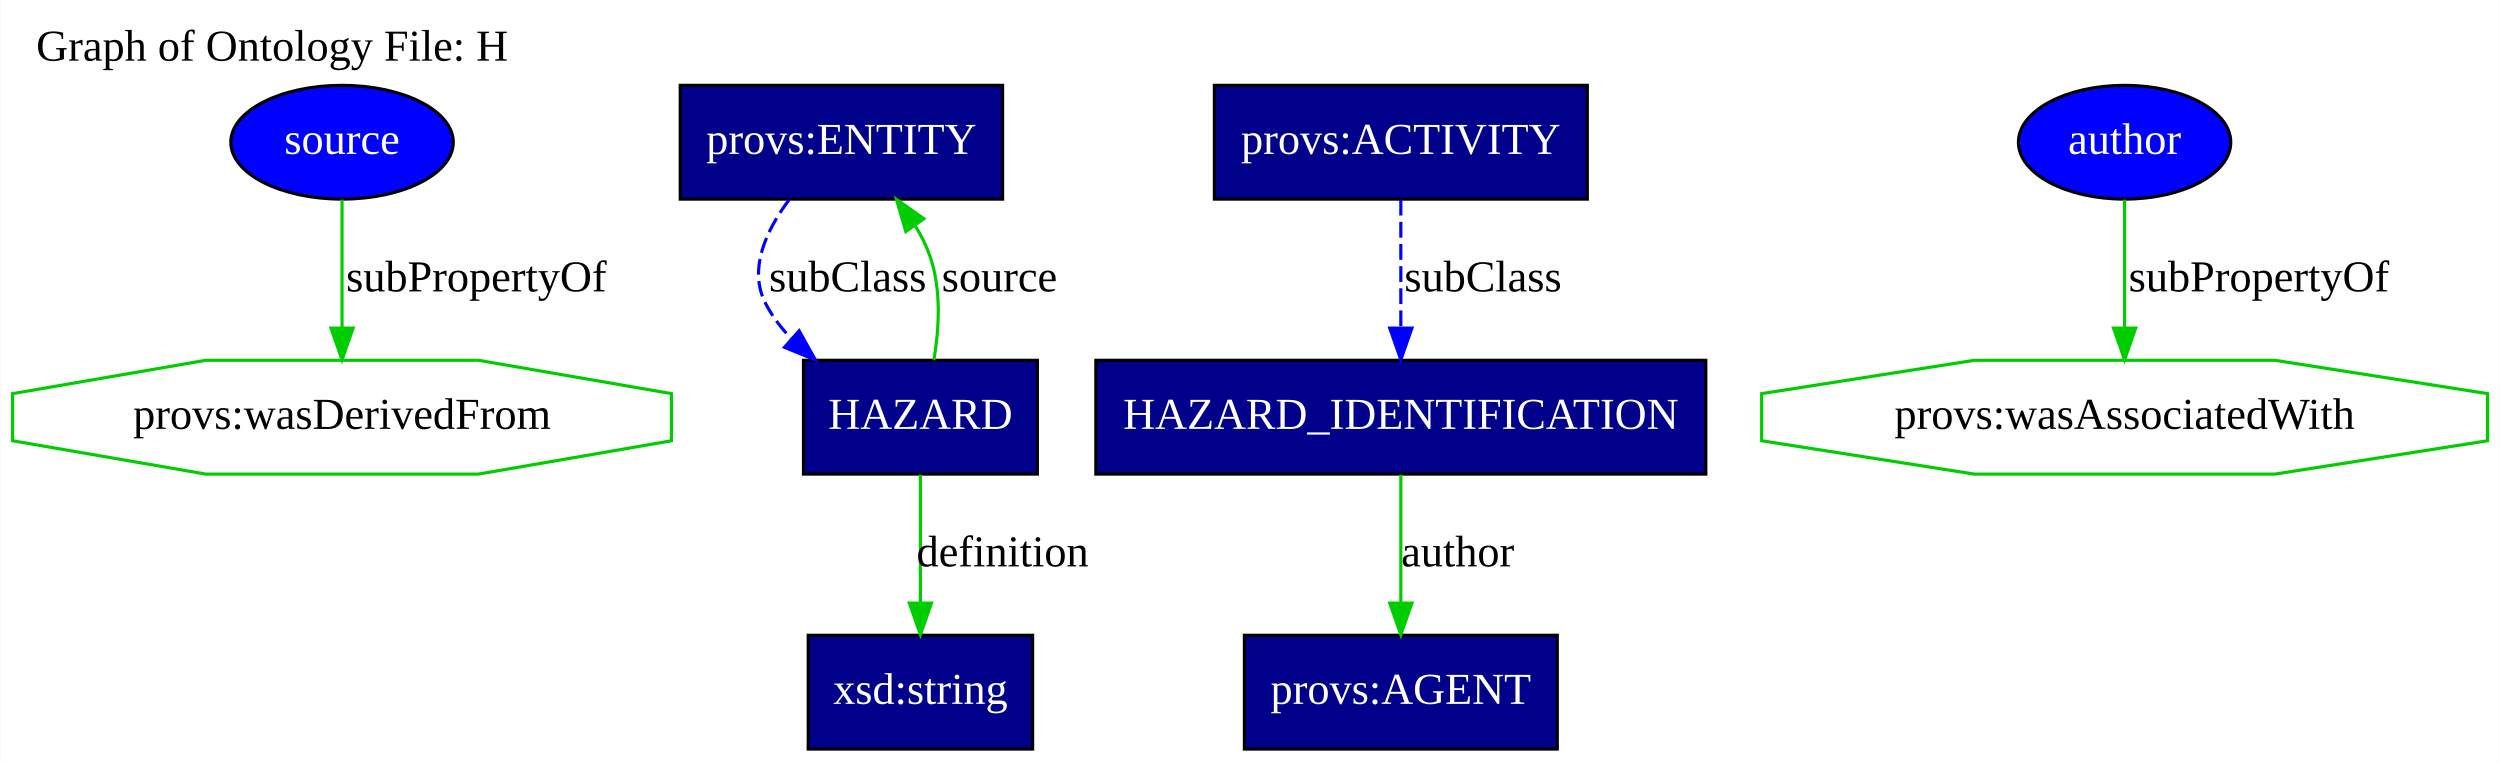
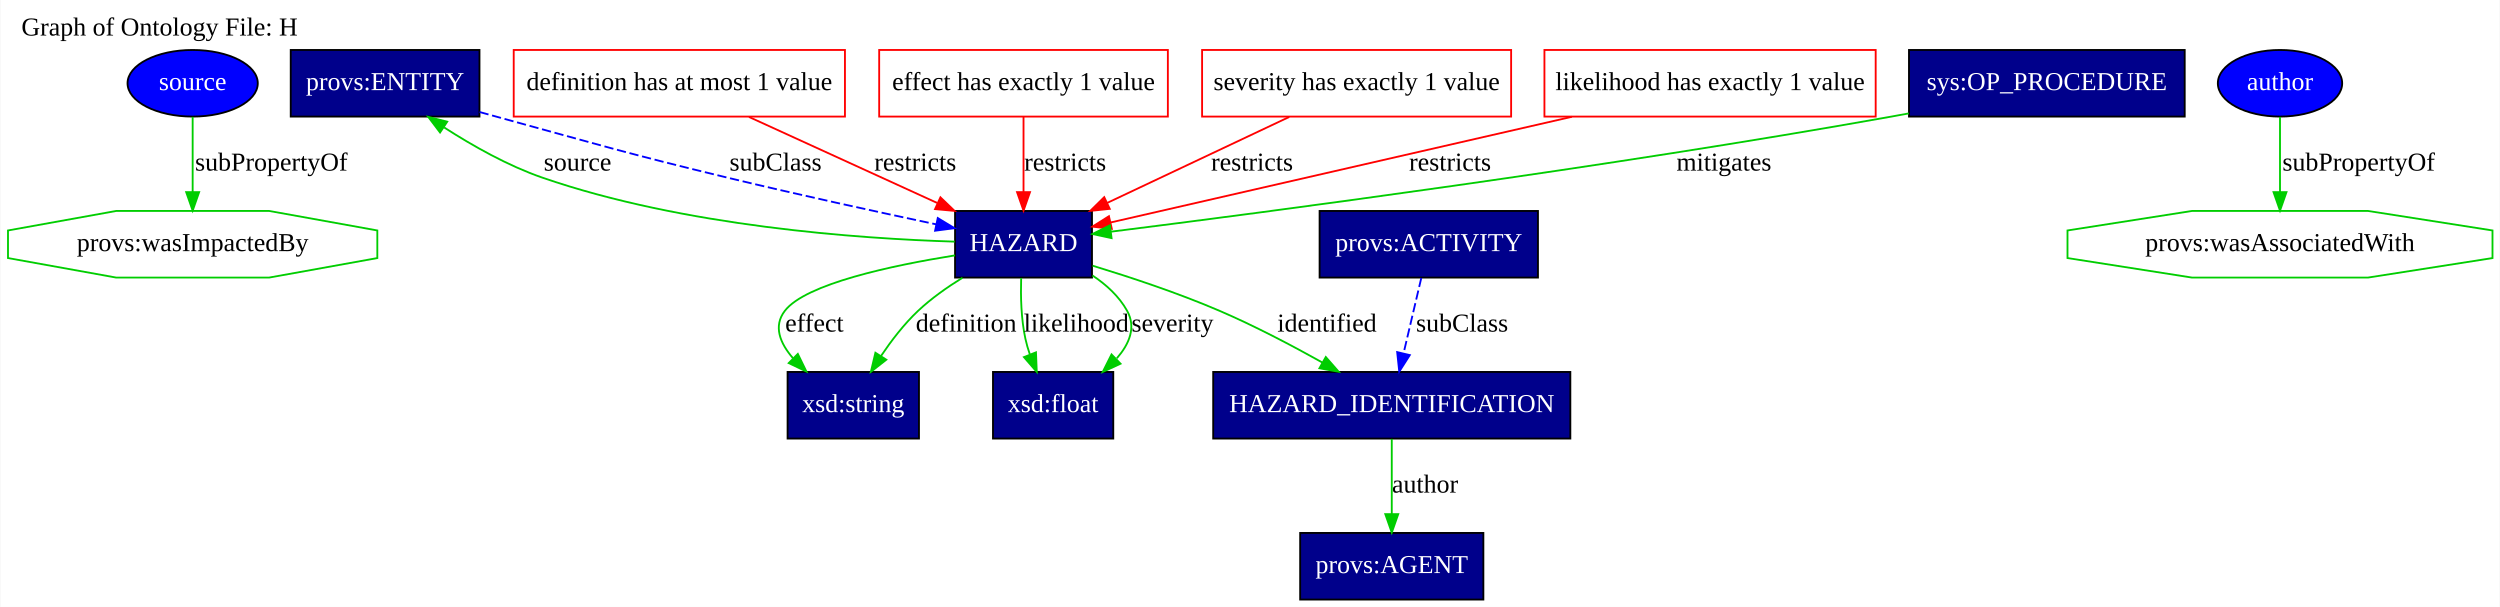
- <svg xmlns="http://www.w3.org/2000/svg" xmlns:xlink="http://www.w3.org/1999/xlink" width="791pt" height="241pt" viewBox="0.00 0.00 790.79 241.00">
-   <g id="graph0" class="graph" transform="scale(1 1) rotate(0) translate(4 237)">
-     <polygon fill="white" stroke="none" points="-4,4 -4,-237 786.786,-237 786.786,4 -4,4" />
-     <text text-anchor="middle" x="82" y="-217.8" font-family="Times New Roman,serif" font-size="14.00">Graph of Ontology File: H</text>
+ <svg xmlns="http://www.w3.org/2000/svg" xmlns:xlink="http://www.w3.org/1999/xlink" width="1351pt" height="328pt" viewBox="0.00 0.00 1350.57 328.00">
+   <g id="graph0" class="graph" transform="scale(1 1) rotate(0) translate(4 324)">
+     <polygon fill="white" stroke="none" points="-4,4 -4,-324 1346.57,-324 1346.57,4 -4,4" />
+     <text text-anchor="middle" x="82" y="-304.8" font-family="Times New Roman,serif" font-size="14.00">Graph of Ontology File: H</text>
    <g id="node1" class="node">
-       <ellipse fill="blue" stroke="black" cx="104.117" cy="-192" rx="35.194" ry="18" />
-       <text text-anchor="middle" x="104.117" y="-188.3" font-family="Times New Roman,serif" font-size="14.00" fill="white">source</text>
+       <ellipse fill="blue" stroke="black" cx="99.896" cy="-279" rx="35.194" ry="18" />
+       <text text-anchor="middle" x="99.896" y="-275.3" font-family="Times New Roman,serif" font-size="14.00" fill="white">source</text>
    </g>
    <g id="node2" class="node">
      <g id="a_node2">
-         <a xlink:href="file:///C:/Sadl3Workspace4/RACK-Ontology-7-29/Graphs/PROV-S.owl.svg" xlink:title="provs:wasDerivedFrom">
-           <polygon fill="none" stroke="#00cd00" points="208.351,-97.544 208.351,-112.456 147.292,-123 60.942,-123 -0.117,-112.456 -0.117,-97.544 60.942,-87 147.292,-87 208.351,-97.544" />
-           <text text-anchor="middle" x="104.117" y="-101.3" font-family="Times New Roman,serif" font-size="14.00">provs:wasDerivedFrom</text>
+         <a xlink:href="file:///C:/Users/200001866/Documents/GitHub/RACK/RACK-Ontology/Graphs/PROV-S.owl.svg" xlink:title="provs:wasImpactedBy">
+           <polygon fill="none" stroke="#00cd00" points="199.688,-184.544 199.688,-199.456 141.231,-210 58.561,-210 0.104,-199.456 0.104,-184.544 58.561,-174 141.231,-174 199.688,-184.544" />
+           <text text-anchor="middle" x="99.896" y="-188.3" font-family="Times New Roman,serif" font-size="14.00">provs:wasImpactedBy</text>
        </a>
      </g>
    </g>
    <g id="edge1" class="edge">
-       <path fill="none" stroke="#00cd00" d="M104.117,-173.799C104.117,-162.163 104.117,-146.548 104.117,-133.237" />
-       <polygon fill="#00cd00" stroke="#00cd00" points="107.617,-133.175 104.117,-123.175 100.617,-133.175 107.617,-133.175" />
-       <text text-anchor="middle" x="146.617" y="-144.8" font-family="Times New Roman,serif" font-size="14.00">subPropertyOf</text>
+       <path fill="none" stroke="#00cd00" d="M99.896,-260.799C99.896,-249.163 99.896,-233.548 99.896,-220.237" />
+       <polygon fill="#00cd00" stroke="#00cd00" points="103.396,-220.175 99.896,-210.175 96.396,-220.175 103.396,-220.175" />
+       <text text-anchor="middle" x="142.396" y="-231.8" font-family="Times New Roman,serif" font-size="14.00">subPropertyOf</text>
    </g>
    <g id="node3" class="node">
      <g id="a_node3">
-         <a xlink:href="file:///C:/Sadl3Workspace4/RACK-Ontology-7-29/Graphs/PROV-S.owl.svg" xlink:title="provs:ENTITY">
-           <polygon fill="#00008b" stroke="black" points="313.117,-210 211.117,-210 211.117,-174 313.117,-174 313.117,-210" />
-           <text text-anchor="middle" x="262.117" y="-188.3" font-family="Times New Roman,serif" font-size="14.00" fill="white">provs:ENTITY</text>
+         <a xlink:href="file:///C:/Users/200001866/Documents/GitHub/RACK/RACK-Ontology/Graphs/PROV-S.owl.svg" xlink:title="provs:ENTITY">
+           <polygon fill="#00008b" stroke="black" points="254.896,-297 152.896,-297 152.896,-261 254.896,-261 254.896,-297" />
+           <text text-anchor="middle" x="203.896" y="-275.3" font-family="Times New Roman,serif" font-size="14.00" fill="white">provs:ENTITY</text>
        </a>
      </g>
    </g>
    <g id="node4" class="node">
-       <polygon fill="#00008b" stroke="black" points="324.117,-123 250.117,-123 250.117,-87 324.117,-87 324.117,-123" />
-       <text text-anchor="middle" x="287.117" y="-101.3" font-family="Times New Roman,serif" font-size="14.00" fill="white">HAZARD</text>
+       <polygon fill="#00008b" stroke="black" points="585.896,-210 511.896,-210 511.896,-174 585.896,-174 585.896,-210" />
+       <text text-anchor="middle" x="548.896" y="-188.3" font-family="Times New Roman,serif" font-size="14.00" fill="white">HAZARD</text>
    </g>
    <g id="edge2" class="edge">
-       <path fill="none" stroke="blue" stroke-dasharray="5,2" d="M245.541,-173.76C238.293,-164.069 232.565,-151.788 238.117,-141 240.219,-136.916 243.042,-133.202 246.278,-129.853" />
-       <polygon fill="blue" stroke="blue" points="248.737,-132.351 253.901,-123.099 244.095,-127.112 248.737,-132.351" />
-       <text text-anchor="middle" x="264.117" y="-144.8" font-family="Times New Roman,serif" font-size="14.00">subClass</text>
+       <path fill="none" stroke="blue" stroke-dasharray="5,2" d="M254.942,-263.47C257.97,-262.629 260.972,-261.8 263.896,-261 319.317,-245.834 333.04,-241.476 388.896,-228 426.683,-218.883 469.739,-209.523 501.661,-202.779" />
+       <polygon fill="blue" stroke="blue" points="502.549,-206.169 511.613,-200.684 501.107,-199.319 502.549,-206.169" />
+       <text text-anchor="middle" x="414.896" y="-231.8" font-family="Times New Roman,serif" font-size="14.00">subClass</text>
+     </g>
+     <g id="edge13" class="edge">
+       <path fill="none" stroke="#00cd00" d="M511.666,-193.419C460.213,-195.015 365.09,-201.666 288.896,-228 270.229,-234.452 251.125,-245.242 235.769,-255.15" />
+       <polygon fill="#00cd00" stroke="#00cd00" points="233.589,-252.397 227.192,-260.843 237.46,-258.229 233.589,-252.397" />
+       <text text-anchor="middle" x="307.896" y="-231.8" font-family="Times New Roman,serif" font-size="14.00">source</text>
+     </g>
+     <g id="node10" class="node">
+       <polygon fill="#00008b" stroke="black" points="844.396,-123 651.396,-123 651.396,-87 844.396,-87 844.396,-123" />
+       <text text-anchor="middle" x="747.896" y="-101.3" font-family="Times New Roman,serif" font-size="14.00" fill="white">HAZARD_IDENTIFICATION</text>
+     </g>
+     <g id="edge10" class="edge">
+       <path fill="none" stroke="#00cd00" d="M586.276,-180.403C606.847,-174.139 632.641,-165.57 654.896,-156 673.652,-147.935 693.691,-137.423 710.346,-128.121" />
+       <polygon fill="#00cd00" stroke="#00cd00" points="712.241,-131.07 719.221,-123.1 708.794,-124.978 712.241,-131.07" />
+       <text text-anchor="middle" x="712.896" y="-144.8" font-family="Times New Roman,serif" font-size="14.00">identified</text>
+     </g>
+     <g id="node13" class="node">
+       <g id="a_node13">
+         <a xlink:href="file:///C:/Users/200001866/Documents/GitHub/RACK/RACK-Ontology/Graphs/XMLSchema.svg" xlink:title="xsd:string">
+           <polygon fill="#00008b" stroke="black" points="492.396,-123 421.396,-123 421.396,-87 492.396,-87 492.396,-123" />
+           <text text-anchor="middle" x="456.896" y="-101.3" font-family="Times New Roman,serif" font-size="14.00" fill="white">xsd:string</text>
+         </a>
+       </g>
+     </g>
+     <g id="edge9" class="edge">
+       <path fill="none" stroke="#00cd00" d="M511.875,-185.993C477.856,-180.544 431.068,-170.608 419.896,-156 413.567,-147.725 417.262,-138.587 424.325,-130.411" />
+       <polygon fill="#00cd00" stroke="#00cd00" points="426.934,-132.753 431.567,-123.225 422.004,-127.784 426.934,-132.753" />
+       <text text-anchor="middle" x="435.896" y="-144.8" font-family="Times New Roman,serif" font-size="14.00">effect</text>
+     </g>
+     <g id="edge14" class="edge">
+       <path fill="none" stroke="#00cd00" d="M515.897,-173.888C507.575,-168.754 498.997,-162.687 491.896,-156 484.339,-148.883 477.44,-139.891 471.802,-131.501" />
+       <polygon fill="#00cd00" stroke="#00cd00" points="474.749,-129.613 466.409,-123.079 468.854,-133.388 474.749,-129.613" />
+       <text text-anchor="middle" x="517.896" y="-144.8" font-family="Times New Roman,serif" font-size="14.00">definition</text>
+     </g>
+     <g id="node14" class="node">
+       <g id="a_node14">
+         <a xlink:href="file:///C:/Users/200001866/Documents/GitHub/RACK/RACK-Ontology/Graphs/XMLSchema.svg" xlink:title="xsd:float">
+           <polygon fill="#00008b" stroke="black" points="597.396,-123 532.396,-123 532.396,-87 597.396,-87 597.396,-123" />
+           <text text-anchor="middle" x="564.896" y="-101.3" font-family="Times New Roman,serif" font-size="14.00" fill="white">xsd:float</text>
+         </a>
+       </g>
+     </g>
+     <g id="edge11" class="edge">
+       <path fill="none" stroke="#00cd00" d="M547.623,-173.687C547.311,-163.973 547.589,-151.694 549.896,-141 550.51,-138.153 551.357,-135.248 552.339,-132.392" />
+       <polygon fill="#00cd00" stroke="#00cd00" points="555.626,-133.597 556.052,-123.011 549.117,-131.021 555.626,-133.597" />
+       <text text-anchor="middle" x="577.396" y="-144.8" font-family="Times New Roman,serif" font-size="14.00">likelihood</text>
+     </g>
+     <g id="edge16" class="edge">
+       <path fill="none" stroke="#00cd00" d="M586.18,-175.112C593.669,-170.126 600.561,-163.822 604.896,-156 609.827,-147.103 606.123,-138.179 599.327,-130.383" />
+       <polygon fill="#00cd00" stroke="#00cd00" points="601.325,-127.446 591.705,-123.006 596.457,-132.476 601.325,-127.446" />
+       <text text-anchor="middle" x="629.396" y="-144.8" font-family="Times New Roman,serif" font-size="14.00">severity</text>
+     </g>
+     <g id="node5" class="node">
+       <polygon fill="none" stroke="red" points="452.396,-297 273.396,-297 273.396,-261 452.396,-261 452.396,-297" />
+       <text text-anchor="middle" x="362.896" y="-275.3" font-family="Times New Roman,serif" font-size="14.00">definition has at most 1 value</text>
+     </g>
+     <g id="edge3" class="edge">
+       <path fill="none" stroke="red" d="M400.536,-260.799C429.877,-247.39 470.777,-228.7 502.204,-214.338" />
+       <polygon fill="red" stroke="red" points="503.989,-217.37 511.63,-210.03 501.08,-211.003 503.989,-217.37" />
+       <text text-anchor="middle" x="490.396" y="-231.8" font-family="Times New Roman,serif" font-size="14.00">restricts</text>
+     </g>
+     <g id="node6" class="node">
+       <polygon fill="none" stroke="red" points="626.896,-297 470.896,-297 470.896,-261 626.896,-261 626.896,-297" />
+       <text text-anchor="middle" x="548.896" y="-275.3" font-family="Times New Roman,serif" font-size="14.00">effect has exactly 1 value</text>
+     </g>
+     <g id="edge4" class="edge">
+       <path fill="none" stroke="red" d="M548.896,-260.799C548.896,-249.163 548.896,-233.548 548.896,-220.237" />
+       <polygon fill="red" stroke="red" points="552.396,-220.175 548.896,-210.175 545.396,-220.175 552.396,-220.175" />
+       <text text-anchor="middle" x="571.396" y="-231.8" font-family="Times New Roman,serif" font-size="14.00">restricts</text>
+     </g>
+     <g id="node7" class="node">
+       <polygon fill="none" stroke="red" points="812.396,-297 645.396,-297 645.396,-261 812.396,-261 812.396,-297" />
+       <text text-anchor="middle" x="728.896" y="-275.3" font-family="Times New Roman,serif" font-size="14.00">severity has exactly 1 value</text>
+     </g>
+     <g id="edge5" class="edge">
+       <path fill="none" stroke="red" d="M692.47,-260.799C664.076,-247.39 624.495,-228.7 594.082,-214.338" />
+       <polygon fill="red" stroke="red" points="595.497,-211.135 584.96,-210.03 592.508,-217.465 595.497,-211.135" />
+       <text text-anchor="middle" x="672.396" y="-231.8" font-family="Times New Roman,serif" font-size="14.00">restricts</text>
+     </g>
+     <g id="node8" class="node">
+       <polygon fill="none" stroke="red" points="1009.4,-297 830.396,-297 830.396,-261 1009.4,-261 1009.4,-297" />
+       <text text-anchor="middle" x="919.896" y="-275.3" font-family="Times New Roman,serif" font-size="14.00">likelihood has exactly 1 value</text>
    </g>
    <g id="edge6" class="edge">
-       <path fill="none" stroke="#00cd00" d="M291.38,-123.122C293.051,-132.996 293.801,-145.496 290.117,-156 288.948,-159.332 287.314,-162.582 285.416,-165.675" />
-       <polygon fill="#00cd00" stroke="#00cd00" points="282.498,-163.74 279.537,-173.912 288.195,-167.806 282.498,-163.74" />
-       <text text-anchor="middle" x="312.117" y="-144.8" font-family="Times New Roman,serif" font-size="14.00">source</text>
+       <path fill="none" stroke="red" d="M845.265,-260.901C770.902,-243.864 658.992,-218.224 596.115,-203.818" />
+       <polygon fill="red" stroke="red" points="596.614,-200.342 586.085,-201.52 595.051,-207.165 596.614,-200.342" />
+       <text text-anchor="middle" x="779.396" y="-231.8" font-family="Times New Roman,serif" font-size="14.00">restricts</text>
    </g>
-     <g id="node10" class="node">
-       <g id="a_node10">
-         <a xlink:href="file:///C:/Sadl3Workspace4/RACK-Ontology-7-29/Graphs/XMLSchema.svg" xlink:title="xsd:string">
-           <polygon fill="#00008b" stroke="black" points="322.617,-36 251.617,-36 251.617,-0 322.617,-0 322.617,-36" />
-           <text text-anchor="middle" x="287.117" y="-14.3" font-family="Times New Roman,serif" font-size="14.00" fill="white">xsd:string</text>
+     <g id="node9" class="node">
+       <g id="a_node9">
+         <a xlink:href="file:///C:/Users/200001866/Documents/GitHub/RACK/RACK-Ontology/Graphs/PROV-S.owl.svg" xlink:title="provs:ACTIVITY">
+           <polygon fill="#00008b" stroke="black" points="826.896,-210 708.896,-210 708.896,-174 826.896,-174 826.896,-210" />
+           <text text-anchor="middle" x="767.896" y="-188.3" font-family="Times New Roman,serif" font-size="14.00" fill="white">provs:ACTIVITY</text>
        </a>
      </g>
    </g>
    <g id="edge7" class="edge">
-       <path fill="none" stroke="#00cd00" d="M287.117,-86.799C287.117,-75.163 287.117,-59.548 287.117,-46.237" />
-       <polygon fill="#00cd00" stroke="#00cd00" points="290.617,-46.175 287.117,-36.175 283.617,-46.175 290.617,-46.175" />
-       <text text-anchor="middle" x="313.117" y="-57.8" font-family="Times New Roman,serif" font-size="14.00">definition</text>
+       <path fill="none" stroke="blue" stroke-dasharray="5,2" d="M763.849,-173.799C761.111,-162.163 757.437,-146.548 754.305,-133.237" />
+       <polygon fill="blue" stroke="blue" points="757.635,-132.108 751.937,-123.175 750.821,-133.711 757.635,-132.108" />
+       <text text-anchor="middle" x="785.896" y="-144.8" font-family="Times New Roman,serif" font-size="14.00">subClass</text>
    </g>
-     <g id="node5" class="node">
-       <g id="a_node5">
-         <a xlink:href="file:///C:/Sadl3Workspace4/RACK-Ontology-7-29/Graphs/PROV-S.owl.svg" xlink:title="provs:ACTIVITY">
-           <polygon fill="#00008b" stroke="black" points="498.117,-210 380.117,-210 380.117,-174 498.117,-174 498.117,-210" />
-           <text text-anchor="middle" x="439.117" y="-188.3" font-family="Times New Roman,serif" font-size="14.00" fill="white">provs:ACTIVITY</text>
+     <g id="node15" class="node">
+       <g id="a_node15">
+         <a xlink:href="file:///C:/Users/200001866/Documents/GitHub/RACK/RACK-Ontology/Graphs/PROV-S.owl.svg" xlink:title="provs:AGENT">
+           <polygon fill="#00008b" stroke="black" points="797.396,-36 698.396,-36 698.396,-0 797.396,-0 797.396,-36" />
+           <text text-anchor="middle" x="747.896" y="-14.3" font-family="Times New Roman,serif" font-size="14.00" fill="white">provs:AGENT</text>
        </a>
      </g>
    </g>
-     <g id="node6" class="node">
-       <polygon fill="#00008b" stroke="black" points="535.617,-123 342.617,-123 342.617,-87 535.617,-87 535.617,-123" />
-       <text text-anchor="middle" x="439.117" y="-101.3" font-family="Times New Roman,serif" font-size="14.00" fill="white">HAZARD_IDENTIFICATION</text>
+     <g id="edge12" class="edge">
+       <path fill="none" stroke="#00cd00" d="M747.896,-86.799C747.896,-75.163 747.896,-59.548 747.896,-46.237" />
+       <polygon fill="#00cd00" stroke="#00cd00" points="751.396,-46.175 747.896,-36.175 744.396,-46.175 751.396,-46.175" />
+       <text text-anchor="middle" x="765.896" y="-57.8" font-family="Times New Roman,serif" font-size="14.00">author</text>
    </g>
-     <g id="edge3" class="edge">
-       <path fill="none" stroke="blue" stroke-dasharray="5,2" d="M439.117,-173.799C439.117,-162.163 439.117,-146.548 439.117,-133.237" />
-       <polygon fill="blue" stroke="blue" points="442.617,-133.175 439.117,-123.175 435.617,-133.175 442.617,-133.175" />
-       <text text-anchor="middle" x="465.117" y="-144.8" font-family="Times New Roman,serif" font-size="14.00">subClass</text>
+     <g id="node11" class="node">
+       <ellipse fill="blue" stroke="black" cx="1227.9" cy="-279" rx="33.595" ry="18" />
+       <text text-anchor="middle" x="1227.9" y="-275.3" font-family="Times New Roman,serif" font-size="14.00" fill="white">author</text>
    </g>
-     <g id="node9" class="node">
-       <g id="a_node9">
-         <a xlink:href="file:///C:/Sadl3Workspace4/RACK-Ontology-7-29/Graphs/PROV-S.owl.svg" xlink:title="provs:AGENT">
-           <polygon fill="#00008b" stroke="black" points="488.617,-36 389.617,-36 389.617,-0 488.617,-0 488.617,-36" />
-           <text text-anchor="middle" x="439.117" y="-14.3" font-family="Times New Roman,serif" font-size="14.00" fill="white">provs:AGENT</text>
+     <g id="node12" class="node">
+       <g id="a_node12">
+         <a xlink:href="file:///C:/Users/200001866/Documents/GitHub/RACK/RACK-Ontology/Graphs/PROV-S.owl.svg" xlink:title="provs:wasAssociatedWith">
+           <polygon fill="none" stroke="#00cd00" points="1342.73,-184.544 1342.73,-199.456 1275.46,-210 1180.33,-210 1113.06,-199.456 1113.06,-184.544 1180.33,-174 1275.46,-174 1342.73,-184.544" />
+           <text text-anchor="middle" x="1227.9" y="-188.3" font-family="Times New Roman,serif" font-size="14.00">provs:wasAssociatedWith</text>
        </a>
      </g>
    </g>
-     <g id="edge5" class="edge">
-       <path fill="none" stroke="#00cd00" d="M439.117,-86.799C439.117,-75.163 439.117,-59.548 439.117,-46.237" />
-       <polygon fill="#00cd00" stroke="#00cd00" points="442.617,-46.175 439.117,-36.175 435.617,-46.175 442.617,-46.175" />
-       <text text-anchor="middle" x="457.117" y="-57.8" font-family="Times New Roman,serif" font-size="14.00">author</text>
+     <g id="edge8" class="edge">
+       <path fill="none" stroke="#00cd00" d="M1227.9,-260.799C1227.9,-249.163 1227.9,-233.548 1227.9,-220.237" />
+       <polygon fill="#00cd00" stroke="#00cd00" points="1231.4,-220.175 1227.9,-210.175 1224.4,-220.175 1231.4,-220.175" />
+       <text text-anchor="middle" x="1270.4" y="-231.8" font-family="Times New Roman,serif" font-size="14.00">subPropertyOf</text>
    </g>
-     <g id="node7" class="node">
-       <ellipse fill="blue" stroke="black" cx="668.117" cy="-192" rx="33.595" ry="18" />
-       <text text-anchor="middle" x="668.117" y="-188.3" font-family="Times New Roman,serif" font-size="14.00" fill="white">author</text>
-     </g>
-     <g id="node8" class="node">
-       <g id="a_node8">
-         <a xlink:href="file:///C:/Sadl3Workspace4/RACK-Ontology-7-29/Graphs/PROV-S.owl.svg" xlink:title="provs:wasAssociatedWith">
-           <polygon fill="none" stroke="#00cd00" points="782.956,-97.544 782.956,-112.456 715.685,-123 620.549,-123 553.278,-112.456 553.278,-97.544 620.549,-87 715.685,-87 782.956,-97.544" />
-           <text text-anchor="middle" x="668.117" y="-101.3" font-family="Times New Roman,serif" font-size="14.00">provs:wasAssociatedWith</text>
+     <g id="node16" class="node">
+       <g id="a_node16">
+         <a xlink:href="file:///C:/Users/200001866/Documents/GitHub/RACK/RACK-Ontology/Graphs/SYSTEM.owl.svg" xlink:title="sys:OP_PROCEDURE">
+           <polygon fill="#00008b" stroke="black" points="1176.4,-297 1027.4,-297 1027.4,-261 1176.4,-261 1176.4,-297" />
+           <text text-anchor="middle" x="1101.9" y="-275.3" font-family="Times New Roman,serif" font-size="14.00" fill="white">sys:OP_PROCEDURE</text>
        </a>
      </g>
    </g>
-     <g id="edge4" class="edge">
-       <path fill="none" stroke="#00cd00" d="M668.117,-173.799C668.117,-162.163 668.117,-146.548 668.117,-133.237" />
-       <polygon fill="#00cd00" stroke="#00cd00" points="671.617,-133.175 668.117,-123.175 664.617,-133.175 671.617,-133.175" />
-       <text text-anchor="middle" x="710.617" y="-144.8" font-family="Times New Roman,serif" font-size="14.00">subPropertyOf</text>
+     <g id="edge15" class="edge">
+       <path fill="none" stroke="#00cd00" d="M1027.27,-262.716C1024.11,-262.125 1020.97,-261.55 1017.9,-261 864.347,-233.526 680.996,-209.45 596.204,-198.807" />
+       <polygon fill="#00cd00" stroke="#00cd00" points="596.475,-195.314 586.118,-197.546 595.606,-202.26 596.475,-195.314" />
+       <text text-anchor="middle" x="927.396" y="-231.8" font-family="Times New Roman,serif" font-size="14.00">mitigates</text>
    </g>
  </g>
</svg>
